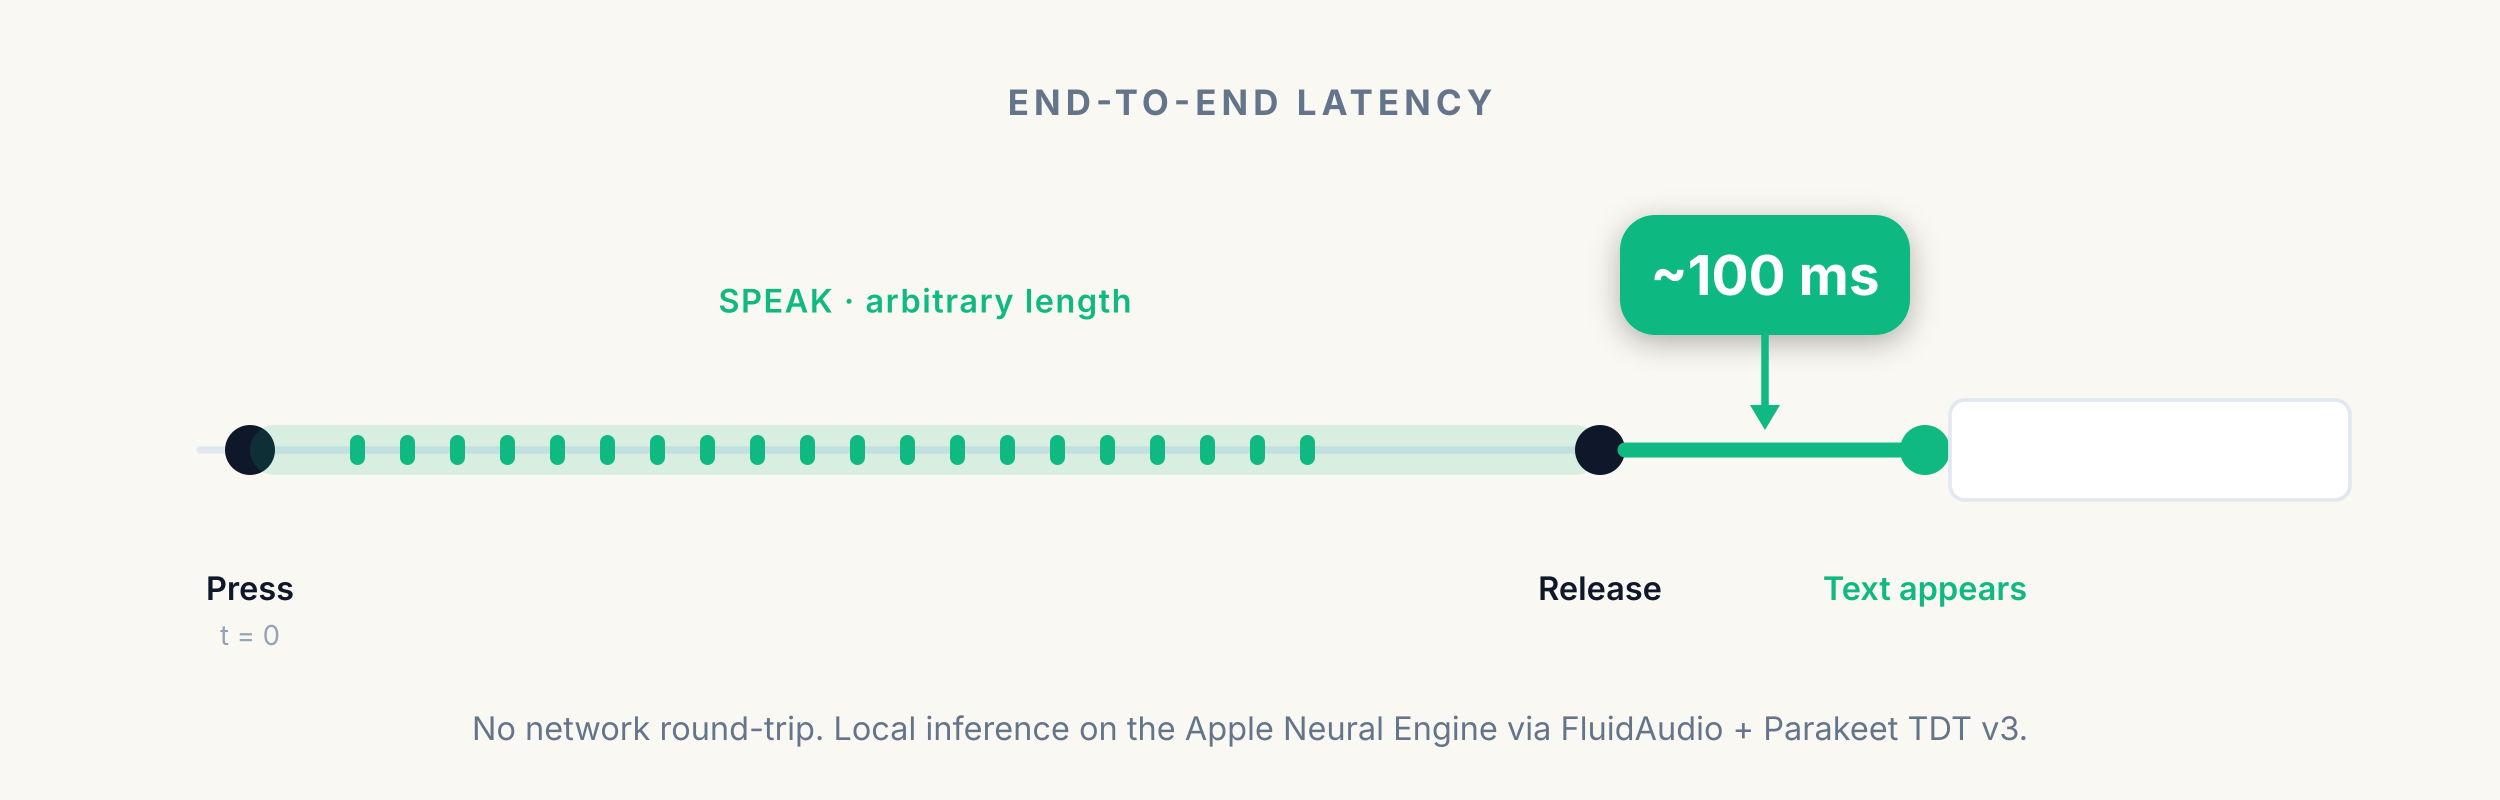
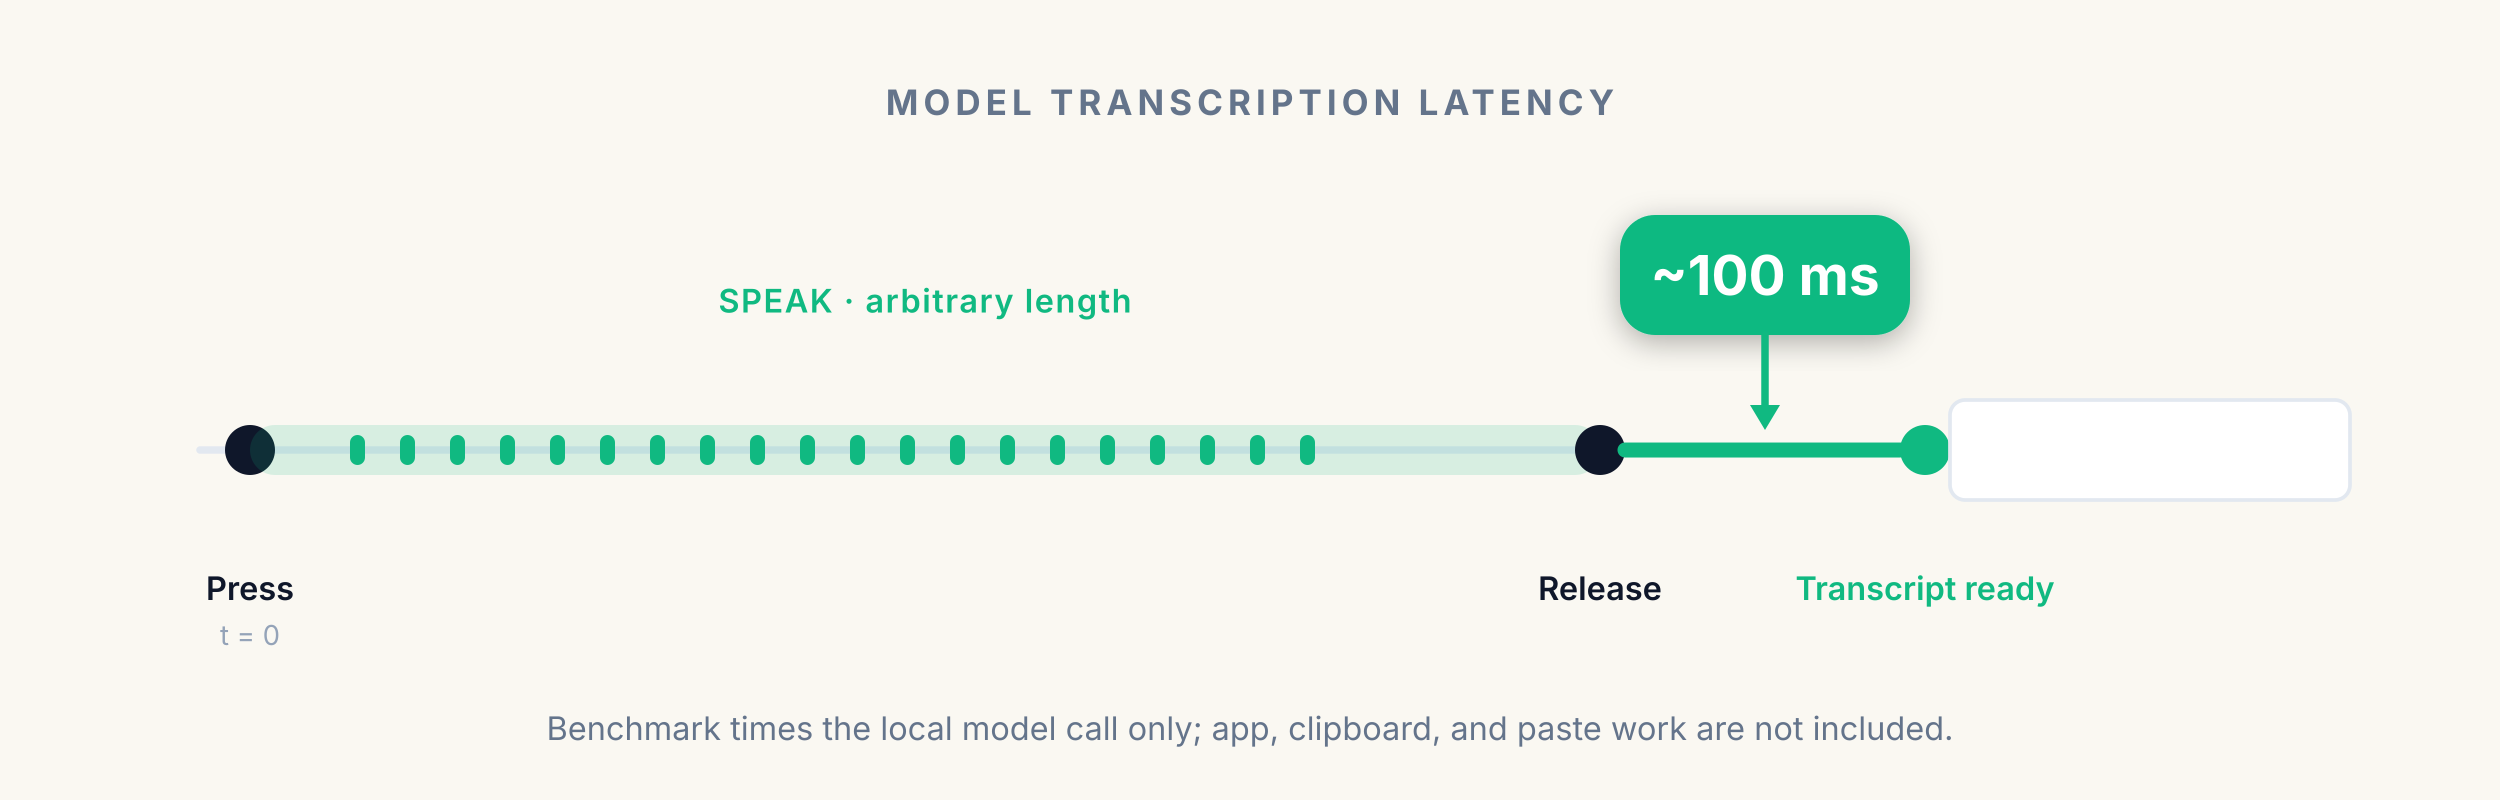
<svg xmlns="http://www.w3.org/2000/svg" viewBox="0 0 1000 320" font-family="-apple-system, system-ui, 'SF Pro Text', 'Helvetica Neue', sans-serif">
  <rect width="1000" height="320" fill="#FAF8F2" />
-   <text x="500" y="46" text-anchor="middle" font-size="14" font-weight="700" fill="#64748B" letter-spacing="2">END-TO-END LATENCY</text>
+   <text x="500" y="46" text-anchor="middle" font-size="14" font-weight="700" fill="#64748B" letter-spacing="2">MODEL TRANSCRIPTION LATENCY</text>
  <defs>
    <clipPath id="latencyTextClip">
      <rect x="780" y="160" width="0" height="60">
        <animate attributeName="width" values="0;0;0;0;0;160;160;0" keyTimes="0;0.20;0.55;0.62;0.66;0.78;0.95;1" dur="5s" repeatCount="indefinite" />
      </rect>
    </clipPath>
    <filter id="badgeGlow" x="-30%" y="-30%" width="160%" height="160%">
      <feGaussianBlur in="SourceAlpha" stdDeviation="6" />
      <feOffset dx="0" dy="3" result="off" />
      <feComponentTransfer>
        <feFuncA type="linear" slope="0.30" />
      </feComponentTransfer>
      <feMerge>
        <feMergeNode />
        <feMergeNode in="SourceGraphic" />
      </feMerge>
    </filter>
  </defs>
  <line x1="80" y1="180" x2="920" y2="180" stroke="#E2E8F0" stroke-width="3" stroke-linecap="round" />
  <circle cx="100" cy="180" r="10" fill="#0F172A" />
  <text x="100" y="240" text-anchor="middle" font-size="13" font-weight="600" fill="#0F172A">Press</text>
  <text x="100" y="258" text-anchor="middle" font-size="11" font-weight="400" fill="#94A3B8">t = 0</text>
  <rect x="100" y="170" width="540" height="20" rx="10" fill="#10B981" fill-opacity="0.15" />
  <g transform="translate(140, 180)" fill="#10B981">
    <rect x="0" y="-6" width="6" height="12" rx="3">
      <animate attributeName="height" values="6;6;14;8;18;10;6;6" keyTimes="0;0.04;0.18;0.32;0.46;0.55;0.60;1" dur="5s" repeatCount="indefinite" />
      <animate attributeName="y" values="-3;-3;-7;-4;-9;-5;-3;-3" keyTimes="0;0.04;0.18;0.32;0.46;0.55;0.60;1" dur="5s" repeatCount="indefinite" />
    </rect>
    <rect x="20" y="-6" width="6" height="12" rx="3">
      <animate attributeName="height" values="6;6;22;10;28;14;6;6" keyTimes="0;0.04;0.18;0.32;0.46;0.55;0.60;1" dur="5s" repeatCount="indefinite" />
      <animate attributeName="y" values="-3;-3;-11;-5;-14;-7;-3;-3" keyTimes="0;0.04;0.18;0.32;0.46;0.55;0.60;1" dur="5s" repeatCount="indefinite" />
    </rect>
    <rect x="40" y="-6" width="6" height="12" rx="3">
      <animate attributeName="height" values="6;6;36;18;42;22;6;6" keyTimes="0;0.04;0.18;0.32;0.46;0.55;0.60;1" dur="5s" repeatCount="indefinite" />
      <animate attributeName="y" values="-3;-3;-18;-9;-21;-11;-3;-3" keyTimes="0;0.04;0.18;0.32;0.46;0.55;0.60;1" dur="5s" repeatCount="indefinite" />
    </rect>
    <rect x="60" y="-6" width="6" height="12" rx="3">
      <animate attributeName="height" values="6;6;48;26;52;30;6;6" keyTimes="0;0.04;0.18;0.32;0.46;0.55;0.60;1" dur="5s" repeatCount="indefinite" />
      <animate attributeName="y" values="-3;-3;-24;-13;-26;-15;-3;-3" keyTimes="0;0.04;0.18;0.32;0.46;0.55;0.60;1" dur="5s" repeatCount="indefinite" />
    </rect>
    <rect x="80" y="-6" width="6" height="12" rx="3">
      <animate attributeName="height" values="6;6;36;14;48;20;6;6" keyTimes="0;0.04;0.18;0.32;0.46;0.55;0.60;1" dur="5s" repeatCount="indefinite" />
      <animate attributeName="y" values="-3;-3;-18;-7;-24;-10;-3;-3" keyTimes="0;0.04;0.18;0.32;0.46;0.55;0.60;1" dur="5s" repeatCount="indefinite" />
    </rect>
    <rect x="100" y="-6" width="6" height="12" rx="3">
      <animate attributeName="height" values="6;6;28;16;38;18;6;6" keyTimes="0;0.04;0.18;0.32;0.46;0.55;0.60;1" dur="5s" repeatCount="indefinite" />
      <animate attributeName="y" values="-3;-3;-14;-8;-19;-9;-3;-3" keyTimes="0;0.04;0.18;0.32;0.46;0.55;0.60;1" dur="5s" repeatCount="indefinite" />
    </rect>
    <rect x="120" y="-6" width="6" height="12" rx="3">
      <animate attributeName="height" values="6;6;52;22;42;28;6;6" keyTimes="0;0.04;0.18;0.32;0.46;0.55;0.60;1" dur="5s" repeatCount="indefinite" />
      <animate attributeName="y" values="-3;-3;-26;-11;-21;-14;-3;-3" keyTimes="0;0.04;0.18;0.32;0.46;0.55;0.60;1" dur="5s" repeatCount="indefinite" />
    </rect>
    <rect x="140" y="-6" width="6" height="12" rx="3">
      <animate attributeName="height" values="6;6;30;14;36;16;6;6" keyTimes="0;0.04;0.18;0.32;0.46;0.55;0.60;1" dur="5s" repeatCount="indefinite" />
      <animate attributeName="y" values="-3;-3;-15;-7;-18;-8;-3;-3" keyTimes="0;0.04;0.18;0.32;0.46;0.55;0.60;1" dur="5s" repeatCount="indefinite" />
    </rect>
    <rect x="160" y="-6" width="6" height="12" rx="3">
      <animate attributeName="height" values="6;6;42;20;48;24;6;6" keyTimes="0;0.04;0.18;0.32;0.46;0.55;0.60;1" dur="5s" repeatCount="indefinite" />
      <animate attributeName="y" values="-3;-3;-21;-10;-24;-12;-3;-3" keyTimes="0;0.04;0.18;0.32;0.46;0.55;0.60;1" dur="5s" repeatCount="indefinite" />
    </rect>
    <rect x="180" y="-6" width="6" height="12" rx="3">
      <animate attributeName="height" values="6;6;26;12;34;14;6;6" keyTimes="0;0.04;0.18;0.32;0.46;0.55;0.60;1" dur="5s" repeatCount="indefinite" />
      <animate attributeName="y" values="-3;-3;-13;-6;-17;-7;-3;-3" keyTimes="0;0.04;0.18;0.32;0.46;0.55;0.60;1" dur="5s" repeatCount="indefinite" />
    </rect>
    <rect x="200" y="-6" width="6" height="12" rx="3">
      <animate attributeName="height" values="6;6;38;16;44;22;6;6" keyTimes="0;0.04;0.18;0.32;0.46;0.55;0.60;1" dur="5s" repeatCount="indefinite" />
      <animate attributeName="y" values="-3;-3;-19;-8;-22;-11;-3;-3" keyTimes="0;0.04;0.18;0.32;0.46;0.55;0.60;1" dur="5s" repeatCount="indefinite" />
    </rect>
    <rect x="220" y="-6" width="6" height="12" rx="3">
      <animate attributeName="height" values="6;6;28;12;36;18;6;6" keyTimes="0;0.04;0.18;0.32;0.46;0.55;0.60;1" dur="5s" repeatCount="indefinite" />
      <animate attributeName="y" values="-3;-3;-14;-6;-18;-9;-3;-3" keyTimes="0;0.04;0.18;0.32;0.46;0.55;0.60;1" dur="5s" repeatCount="indefinite" />
    </rect>
    <rect x="240" y="-6" width="6" height="12" rx="3">
      <animate attributeName="height" values="6;6;46;22;52;28;6;6" keyTimes="0;0.04;0.18;0.32;0.46;0.55;0.60;1" dur="5s" repeatCount="indefinite" />
      <animate attributeName="y" values="-3;-3;-23;-11;-26;-14;-3;-3" keyTimes="0;0.04;0.18;0.32;0.46;0.55;0.60;1" dur="5s" repeatCount="indefinite" />
    </rect>
    <rect x="260" y="-6" width="6" height="12" rx="3">
      <animate attributeName="height" values="6;6;30;14;38;18;6;6" keyTimes="0;0.04;0.18;0.32;0.46;0.55;0.60;1" dur="5s" repeatCount="indefinite" />
      <animate attributeName="y" values="-3;-3;-15;-7;-19;-9;-3;-3" keyTimes="0;0.04;0.18;0.32;0.46;0.55;0.60;1" dur="5s" repeatCount="indefinite" />
    </rect>
    <rect x="280" y="-6" width="6" height="12" rx="3">
      <animate attributeName="height" values="6;6;38;18;44;22;6;6" keyTimes="0;0.04;0.18;0.32;0.46;0.55;0.60;1" dur="5s" repeatCount="indefinite" />
      <animate attributeName="y" values="-3;-3;-19;-9;-22;-11;-3;-3" keyTimes="0;0.04;0.18;0.32;0.46;0.55;0.60;1" dur="5s" repeatCount="indefinite" />
    </rect>
    <rect x="300" y="-6" width="6" height="12" rx="3">
      <animate attributeName="height" values="6;6;26;10;32;14;6;6" keyTimes="0;0.04;0.18;0.32;0.46;0.55;0.60;1" dur="5s" repeatCount="indefinite" />
      <animate attributeName="y" values="-3;-3;-13;-5;-16;-7;-3;-3" keyTimes="0;0.04;0.18;0.32;0.46;0.55;0.60;1" dur="5s" repeatCount="indefinite" />
    </rect>
    <rect x="320" y="-6" width="6" height="12" rx="3">
      <animate attributeName="height" values="6;6;42;18;48;22;6;6" keyTimes="0;0.04;0.18;0.32;0.46;0.55;0.60;1" dur="5s" repeatCount="indefinite" />
      <animate attributeName="y" values="-3;-3;-21;-9;-24;-11;-3;-3" keyTimes="0;0.04;0.18;0.32;0.46;0.55;0.60;1" dur="5s" repeatCount="indefinite" />
    </rect>
    <rect x="340" y="-6" width="6" height="12" rx="3">
      <animate attributeName="height" values="6;6;30;14;36;18;6;6" keyTimes="0;0.04;0.18;0.32;0.46;0.55;0.60;1" dur="5s" repeatCount="indefinite" />
      <animate attributeName="y" values="-3;-3;-15;-7;-18;-9;-3;-3" keyTimes="0;0.04;0.18;0.32;0.46;0.55;0.60;1" dur="5s" repeatCount="indefinite" />
    </rect>
    <rect x="360" y="-6" width="6" height="12" rx="3">
      <animate attributeName="height" values="6;6;22;10;28;12;6;6" keyTimes="0;0.04;0.18;0.32;0.46;0.55;0.60;1" dur="5s" repeatCount="indefinite" />
      <animate attributeName="y" values="-3;-3;-11;-5;-14;-6;-3;-3" keyTimes="0;0.04;0.18;0.32;0.46;0.55;0.60;1" dur="5s" repeatCount="indefinite" />
    </rect>
    <rect x="380" y="-6" width="6" height="12" rx="3">
      <animate attributeName="height" values="6;6;14;8;18;10;6;6" keyTimes="0;0.04;0.18;0.32;0.46;0.55;0.60;1" dur="5s" repeatCount="indefinite" />
      <animate attributeName="y" values="-3;-3;-7;-4;-9;-5;-3;-3" keyTimes="0;0.04;0.18;0.32;0.46;0.55;0.60;1" dur="5s" repeatCount="indefinite" />
    </rect>
  </g>
  <text x="370" y="125" text-anchor="middle" font-size="13" font-weight="600" fill="#10B981" letter-spacing="0.6">SPEAK · arbitrary length</text>
  <circle cx="640" cy="180" r="10" fill="#0F172A" />
  <text x="640" y="240" text-anchor="middle" font-size="13" font-weight="600" fill="#0F172A">Release</text>
  <line x1="650" y1="180" x2="760" y2="180" stroke="#10B981" stroke-width="6" stroke-linecap="round" />
  <line x1="650" y1="180" x2="760" y2="180" stroke="#10B981" stroke-width="6" stroke-linecap="round" opacity="0">
    <animate attributeName="opacity" values="0;0;0;0;1;0.5;0;0" keyTimes="0;0.55;0.62;0.66;0.72;0.78;0.84;1" dur="5s" repeatCount="indefinite" />
    <animate attributeName="stroke-width" values="6;6;6;6;14;10;6;6" keyTimes="0;0.55;0.62;0.66;0.72;0.78;0.84;1" dur="5s" repeatCount="indefinite" />
  </line>
  <g transform="translate(648, 86)" filter="url(#badgeGlow)">
    <rect width="116" height="48" rx="14" fill="#10B981" />
    <text x="58" y="32" text-anchor="middle" font-size="22" font-weight="700" fill="#FFFFFF">~100 ms</text>
  </g>
  <path d="M 706 134 L 706 168" stroke="#10B981" stroke-width="3" stroke-linecap="round" />
  <path d="M 700 162 L 706 172 L 712 162 Z" fill="#10B981" />
  <circle cx="770" cy="180" r="10" fill="#10B981">
    <animate attributeName="r" values="10;10;10;10;10;14;10;10" keyTimes="0;0.55;0.62;0.66;0.72;0.78;0.84;1" dur="5s" repeatCount="indefinite" />
  </circle>
-   <text x="770" y="240" text-anchor="middle" font-size="13" font-weight="600" fill="#10B981">Text appears</text>
+   <text x="770" y="240" text-anchor="middle" font-size="13" font-weight="600" fill="#10B981">Transcript ready</text>
  <rect x="780" y="160" width="160" height="40" rx="6" fill="#FFFFFF" stroke="#E2E8F0" stroke-width="1.5" />
  <g clip-path="url(#latencyTextClip)">
    <text x="790" y="186" font-size="14" font-weight="500" fill="#0F172A" font-family="ui-monospace, 'SF Mono', Menlo, monospace">hello, world.</text>
  </g>
-   <text x="500" y="296" text-anchor="middle" font-size="13" fill="#64748B">No network round-trip. Local inference on the Apple Neural Engine via FluidAudio + Parakeet TDT v3.</text>
+   <text x="500" y="296" text-anchor="middle" font-size="13" fill="#64748B">Benchmark times the local model call only; app, clipboard, and paste work are not included.</text>
</svg>
